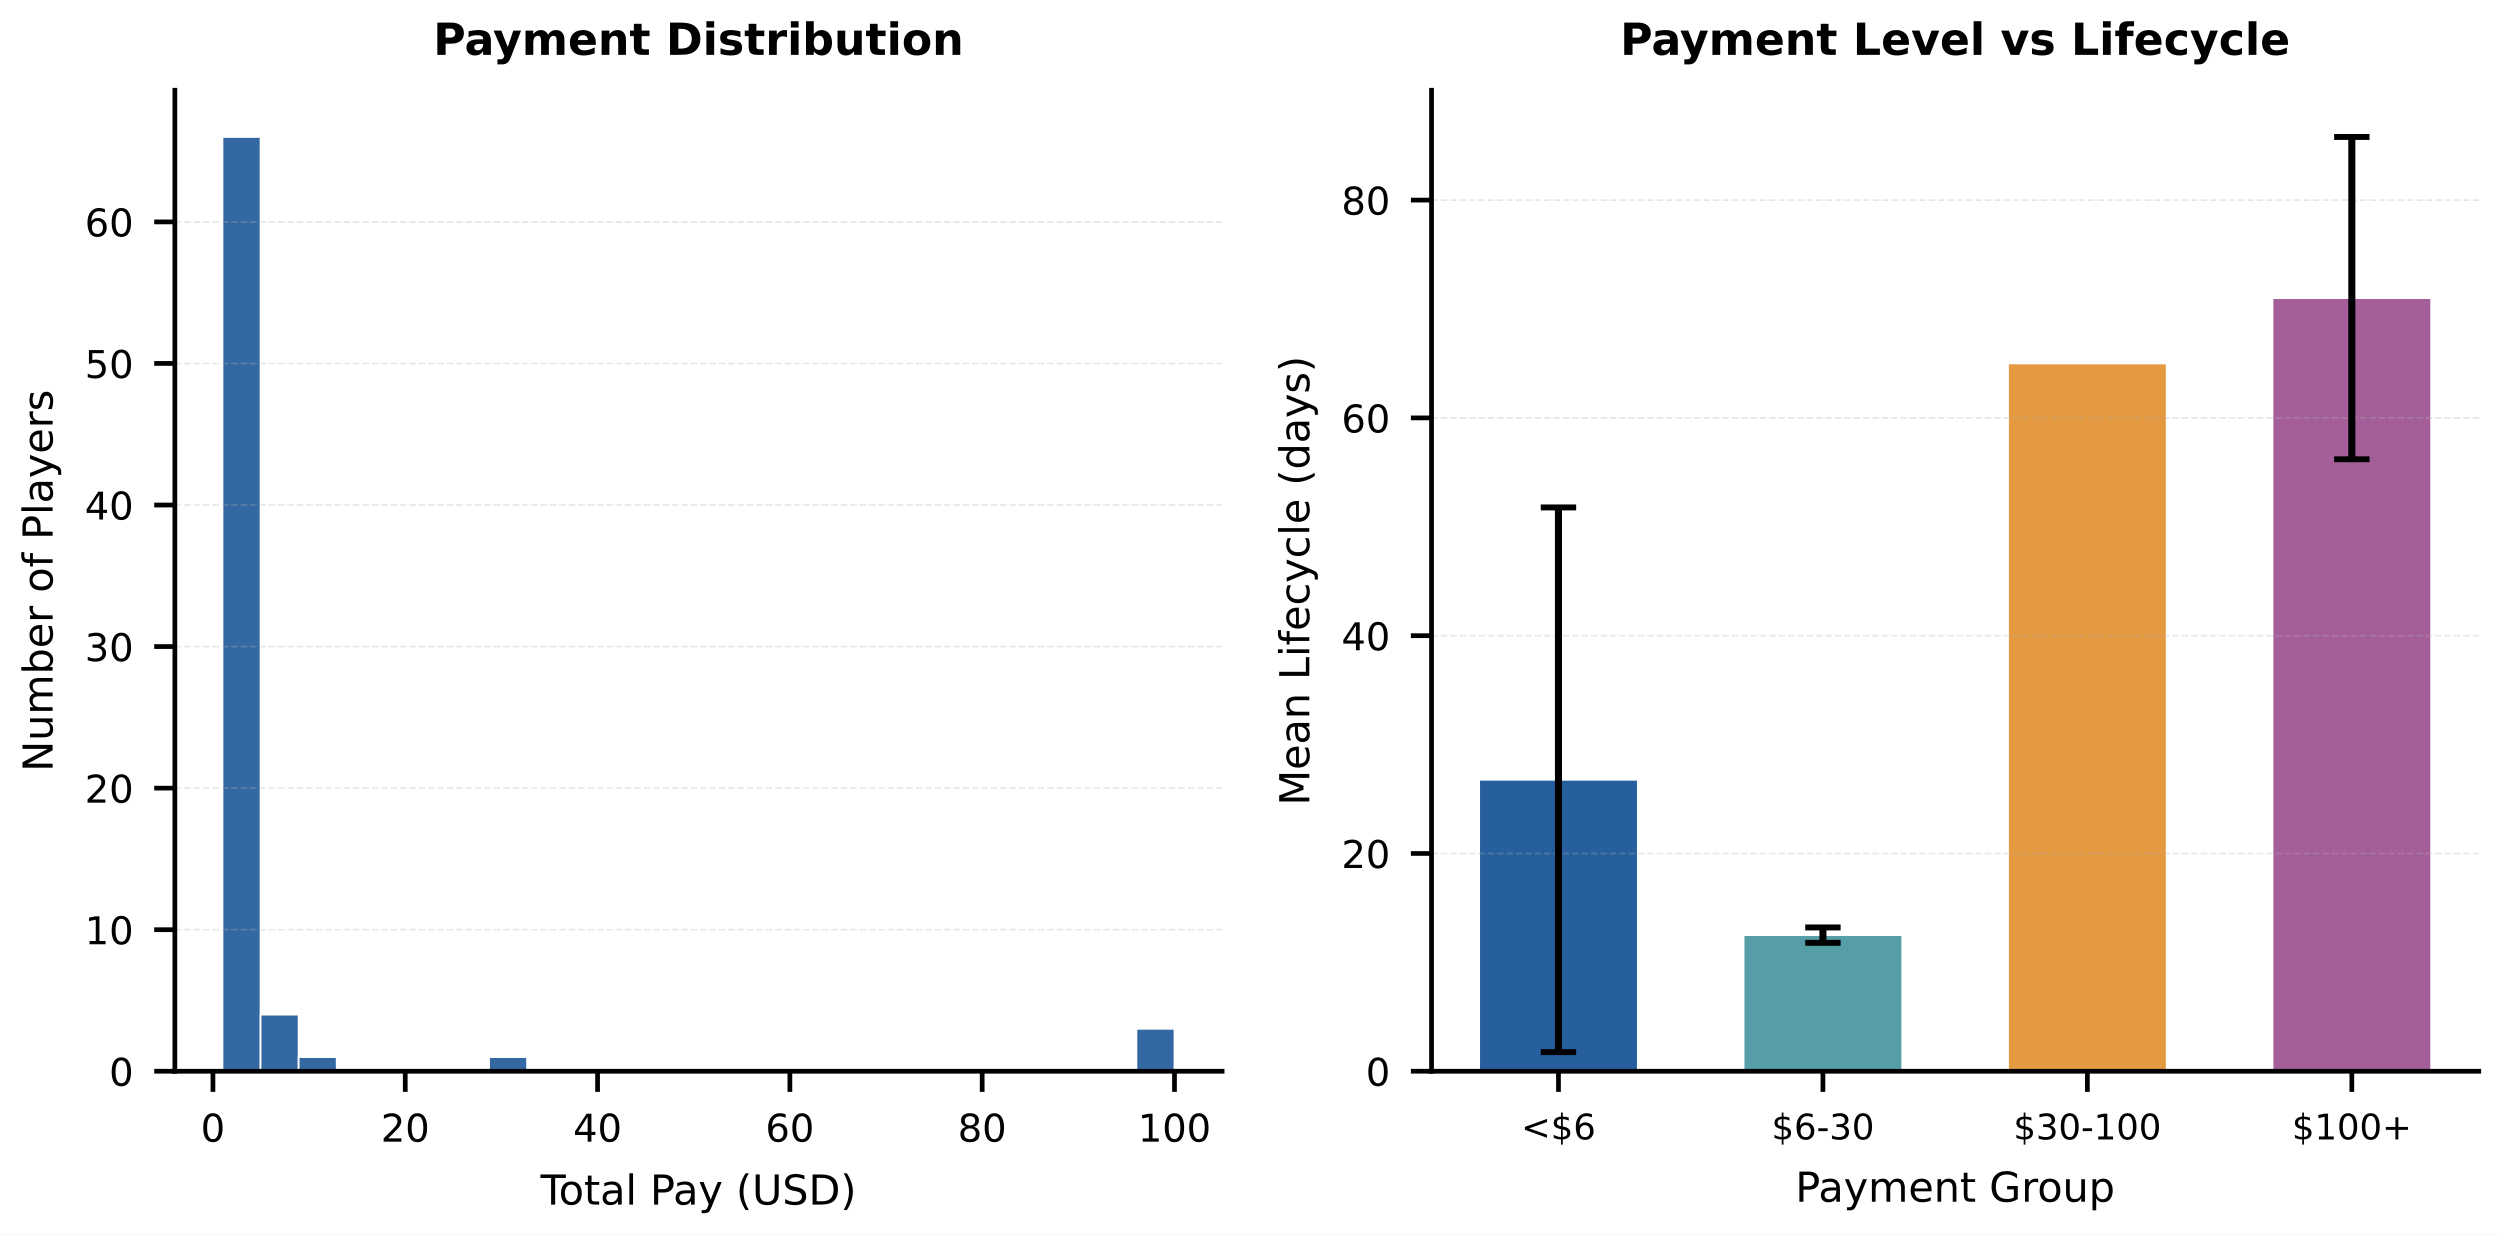
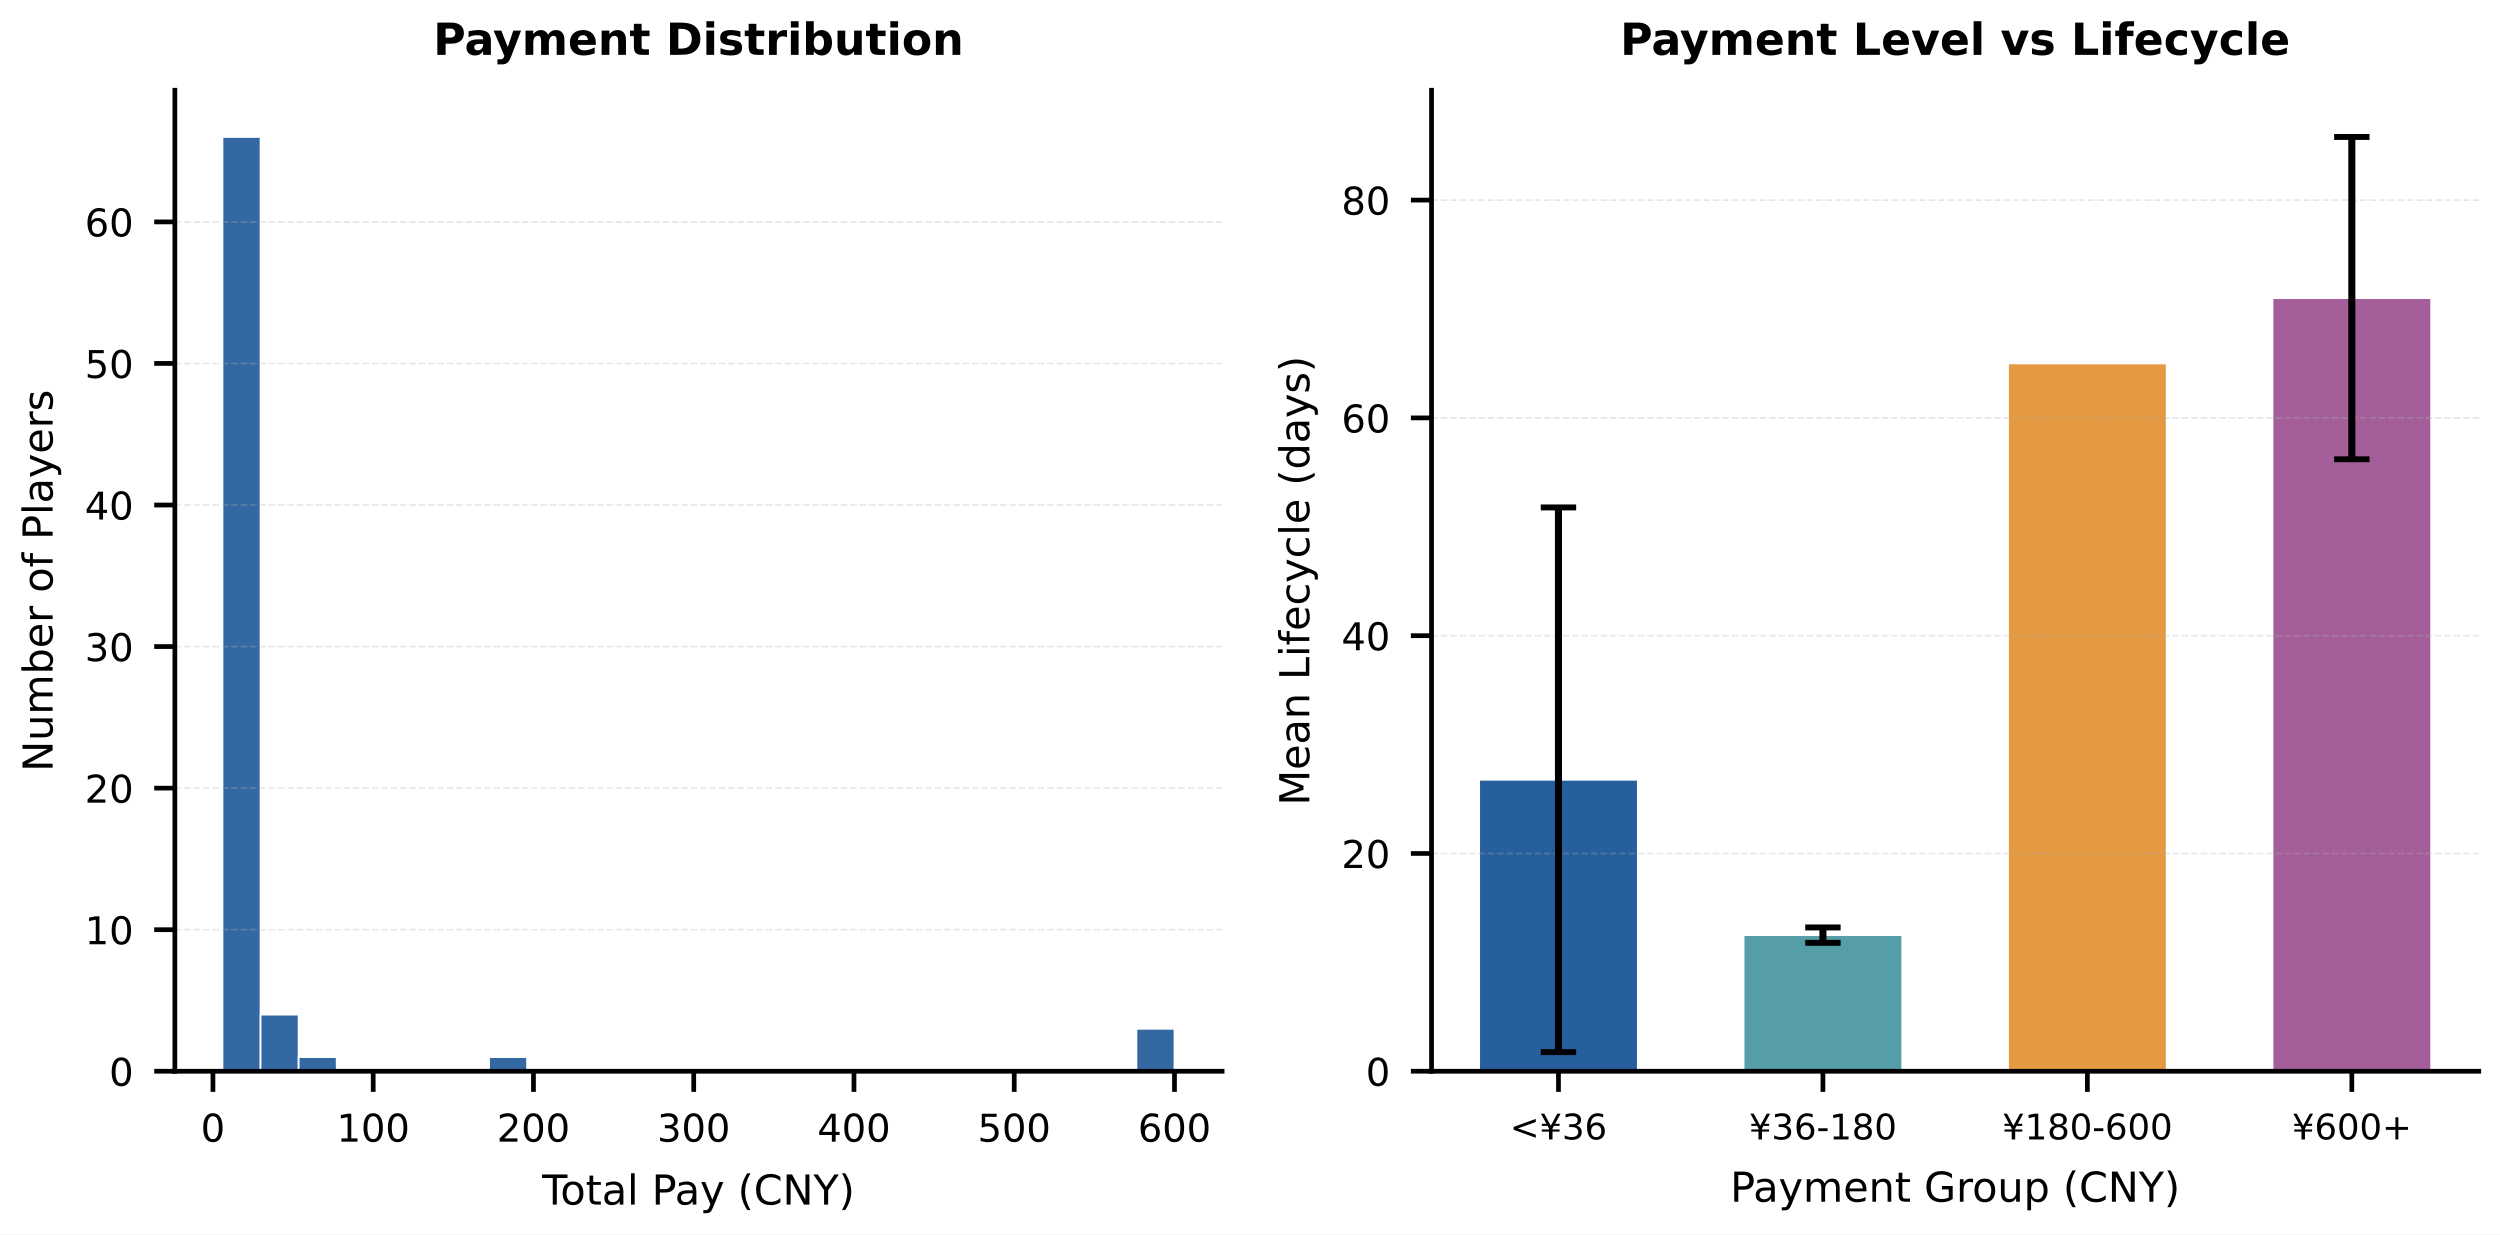
<svg xmlns="http://www.w3.org/2000/svg" xmlns:xlink="http://www.w3.org/1999/xlink" width="423.846pt" height="209.284pt" viewBox="0 0 423.846 209.284" version="1.1">
  <defs>
    <style type="text/css">*{stroke-linejoin: round; stroke-linecap: butt}</style>
  </defs>
  <g id="figure_1">
    <g id="patch_1">
      <path d="M 0 209.284  L 423.846 209.284  L 423.846 0  L 0 0  z " style="fill: #ffffff" />
    </g>
    <g id="axes_1">
      <g id="patch_2">
        <path d="M 29.646 181.619  L 207.191 181.619  L 207.191 15.299  L 29.646 15.299  z " style="fill: #ffffff" />
      </g>
      <g id="patch_3">
-         <path d="M 37.716 181.619  L 44.172 181.619  L 44.172 23.219  L 37.716 23.219  z " clip-path="url(#p649b12977c)" style="fill: #0f4d92; opacity: 0.85; stroke: #ffffff; stroke-width: 0.3; stroke-linejoin: miter" />
+         <path d="M 37.716 181.619  L 44.172 181.619  L 44.172 23.219  L 37.716 23.219  z " clip-path="url(#pbf9a51de73)" style="fill: #0f4d92; opacity: 0.85; stroke: #ffffff; stroke-width: 0.3; stroke-linejoin: miter" />
      </g>
      <g id="patch_4">
-         <path d="M 44.172 181.619  L 50.629 181.619  L 50.629 172.019  L 44.172 172.019  z " clip-path="url(#p649b12977c)" style="fill: #0f4d92; opacity: 0.85; stroke: #ffffff; stroke-width: 0.3; stroke-linejoin: miter" />
+         <path d="M 44.172 181.619  L 50.629 181.619  L 50.629 172.019  L 44.172 172.019  z " clip-path="url(#pbf9a51de73)" style="fill: #0f4d92; opacity: 0.85; stroke: #ffffff; stroke-width: 0.3; stroke-linejoin: miter" />
      </g>
      <g id="patch_5">
-         <path d="M 50.629 181.619  L 57.085 181.619  L 57.085 179.219  L 50.629 179.219  z " clip-path="url(#p649b12977c)" style="fill: #0f4d92; opacity: 0.85; stroke: #ffffff; stroke-width: 0.3; stroke-linejoin: miter" />
+         <path d="M 50.629 181.619  L 57.085 181.619  L 57.085 179.219  L 50.629 179.219  z " clip-path="url(#pbf9a51de73)" style="fill: #0f4d92; opacity: 0.85; stroke: #ffffff; stroke-width: 0.3; stroke-linejoin: miter" />
      </g>
      <g id="patch_6">
-         <path d="M 57.085 181.619  L 63.541 181.619  L 63.541 181.619  L 57.085 181.619  z " clip-path="url(#p649b12977c)" style="fill: #0f4d92; opacity: 0.85; stroke: #ffffff; stroke-width: 0.3; stroke-linejoin: miter" />
+         <path d="M 57.085 181.619  L 63.541 181.619  L 63.541 181.619  L 57.085 181.619  z " clip-path="url(#pbf9a51de73)" style="fill: #0f4d92; opacity: 0.85; stroke: #ffffff; stroke-width: 0.3; stroke-linejoin: miter" />
      </g>
      <g id="patch_7">
-         <path d="M 63.541 181.619  L 69.997 181.619  L 69.997 181.619  L 63.541 181.619  z " clip-path="url(#p649b12977c)" style="fill: #0f4d92; opacity: 0.85; stroke: #ffffff; stroke-width: 0.3; stroke-linejoin: miter" />
+         <path d="M 63.541 181.619  L 69.997 181.619  L 69.997 181.619  L 63.541 181.619  z " clip-path="url(#pbf9a51de73)" style="fill: #0f4d92; opacity: 0.85; stroke: #ffffff; stroke-width: 0.3; stroke-linejoin: miter" />
      </g>
      <g id="patch_8">
-         <path d="M 69.997 181.619  L 76.453 181.619  L 76.453 181.619  L 69.997 181.619  z " clip-path="url(#p649b12977c)" style="fill: #0f4d92; opacity: 0.85; stroke: #ffffff; stroke-width: 0.3; stroke-linejoin: miter" />
+         <path d="M 69.997 181.619  L 76.453 181.619  L 76.453 181.619  L 69.997 181.619  z " clip-path="url(#pbf9a51de73)" style="fill: #0f4d92; opacity: 0.85; stroke: #ffffff; stroke-width: 0.3; stroke-linejoin: miter" />
      </g>
      <g id="patch_9">
-         <path d="M 76.453 181.619  L 82.91 181.619  L 82.91 181.619  L 76.453 181.619  z " clip-path="url(#p649b12977c)" style="fill: #0f4d92; opacity: 0.85; stroke: #ffffff; stroke-width: 0.3; stroke-linejoin: miter" />
+         <path d="M 76.453 181.619  L 82.91 181.619  L 82.91 181.619  L 76.453 181.619  z " clip-path="url(#pbf9a51de73)" style="fill: #0f4d92; opacity: 0.85; stroke: #ffffff; stroke-width: 0.3; stroke-linejoin: miter" />
      </g>
      <g id="patch_10">
-         <path d="M 82.91 181.619  L 89.366 181.619  L 89.366 179.219  L 82.91 179.219  z " clip-path="url(#p649b12977c)" style="fill: #0f4d92; opacity: 0.85; stroke: #ffffff; stroke-width: 0.3; stroke-linejoin: miter" />
+         <path d="M 82.91 181.619  L 89.366 181.619  L 89.366 179.219  L 82.91 179.219  z " clip-path="url(#pbf9a51de73)" style="fill: #0f4d92; opacity: 0.85; stroke: #ffffff; stroke-width: 0.3; stroke-linejoin: miter" />
      </g>
      <g id="patch_11">
-         <path d="M 89.366 181.619  L 95.822 181.619  L 95.822 181.619  L 89.366 181.619  z " clip-path="url(#p649b12977c)" style="fill: #0f4d92; opacity: 0.85; stroke: #ffffff; stroke-width: 0.3; stroke-linejoin: miter" />
+         <path d="M 89.366 181.619  L 95.822 181.619  L 95.822 181.619  L 89.366 181.619  z " clip-path="url(#pbf9a51de73)" style="fill: #0f4d92; opacity: 0.85; stroke: #ffffff; stroke-width: 0.3; stroke-linejoin: miter" />
      </g>
      <g id="patch_12">
-         <path d="M 95.822 181.619  L 102.278 181.619  L 102.278 181.619  L 95.822 181.619  z " clip-path="url(#p649b12977c)" style="fill: #0f4d92; opacity: 0.85; stroke: #ffffff; stroke-width: 0.3; stroke-linejoin: miter" />
+         <path d="M 95.822 181.619  L 102.278 181.619  L 102.278 181.619  L 95.822 181.619  z " clip-path="url(#pbf9a51de73)" style="fill: #0f4d92; opacity: 0.85; stroke: #ffffff; stroke-width: 0.3; stroke-linejoin: miter" />
      </g>
      <g id="patch_13">
-         <path d="M 102.278 181.619  L 108.734 181.619  L 108.734 181.619  L 102.278 181.619  z " clip-path="url(#p649b12977c)" style="fill: #0f4d92; opacity: 0.85; stroke: #ffffff; stroke-width: 0.3; stroke-linejoin: miter" />
+         <path d="M 102.278 181.619  L 108.734 181.619  L 108.734 181.619  L 102.278 181.619  z " clip-path="url(#pbf9a51de73)" style="fill: #0f4d92; opacity: 0.85; stroke: #ffffff; stroke-width: 0.3; stroke-linejoin: miter" />
      </g>
      <g id="patch_14">
-         <path d="M 108.734 181.619  L 115.191 181.619  L 115.191 181.619  L 108.734 181.619  z " clip-path="url(#p649b12977c)" style="fill: #0f4d92; opacity: 0.85; stroke: #ffffff; stroke-width: 0.3; stroke-linejoin: miter" />
+         <path d="M 108.734 181.619  L 115.191 181.619  L 115.191 181.619  L 108.734 181.619  z " clip-path="url(#pbf9a51de73)" style="fill: #0f4d92; opacity: 0.85; stroke: #ffffff; stroke-width: 0.3; stroke-linejoin: miter" />
      </g>
      <g id="patch_15">
-         <path d="M 115.191 181.619  L 121.647 181.619  L 121.647 181.619  L 115.191 181.619  z " clip-path="url(#p649b12977c)" style="fill: #0f4d92; opacity: 0.85; stroke: #ffffff; stroke-width: 0.3; stroke-linejoin: miter" />
+         <path d="M 115.191 181.619  L 121.647 181.619  L 121.647 181.619  L 115.191 181.619  z " clip-path="url(#pbf9a51de73)" style="fill: #0f4d92; opacity: 0.85; stroke: #ffffff; stroke-width: 0.3; stroke-linejoin: miter" />
      </g>
      <g id="patch_16">
-         <path d="M 121.647 181.619  L 128.103 181.619  L 128.103 181.619  L 121.647 181.619  z " clip-path="url(#p649b12977c)" style="fill: #0f4d92; opacity: 0.85; stroke: #ffffff; stroke-width: 0.3; stroke-linejoin: miter" />
+         <path d="M 121.647 181.619  L 128.103 181.619  L 128.103 181.619  L 121.647 181.619  z " clip-path="url(#pbf9a51de73)" style="fill: #0f4d92; opacity: 0.85; stroke: #ffffff; stroke-width: 0.3; stroke-linejoin: miter" />
      </g>
      <g id="patch_17">
-         <path d="M 128.103 181.619  L 134.559 181.619  L 134.559 181.619  L 128.103 181.619  z " clip-path="url(#p649b12977c)" style="fill: #0f4d92; opacity: 0.85; stroke: #ffffff; stroke-width: 0.3; stroke-linejoin: miter" />
+         <path d="M 128.103 181.619  L 134.559 181.619  L 134.559 181.619  L 128.103 181.619  z " clip-path="url(#pbf9a51de73)" style="fill: #0f4d92; opacity: 0.85; stroke: #ffffff; stroke-width: 0.3; stroke-linejoin: miter" />
      </g>
      <g id="patch_18">
-         <path d="M 134.559 181.619  L 141.015 181.619  L 141.015 181.619  L 134.559 181.619  z " clip-path="url(#p649b12977c)" style="fill: #0f4d92; opacity: 0.85; stroke: #ffffff; stroke-width: 0.3; stroke-linejoin: miter" />
+         <path d="M 134.559 181.619  L 141.015 181.619  L 141.015 181.619  L 134.559 181.619  z " clip-path="url(#pbf9a51de73)" style="fill: #0f4d92; opacity: 0.85; stroke: #ffffff; stroke-width: 0.3; stroke-linejoin: miter" />
      </g>
      <g id="patch_19">
-         <path d="M 141.015 181.619  L 147.472 181.619  L 147.472 181.619  L 141.015 181.619  z " clip-path="url(#p649b12977c)" style="fill: #0f4d92; opacity: 0.85; stroke: #ffffff; stroke-width: 0.3; stroke-linejoin: miter" />
+         <path d="M 141.015 181.619  L 147.472 181.619  L 147.472 181.619  L 141.015 181.619  z " clip-path="url(#pbf9a51de73)" style="fill: #0f4d92; opacity: 0.85; stroke: #ffffff; stroke-width: 0.3; stroke-linejoin: miter" />
      </g>
      <g id="patch_20">
-         <path d="M 147.472 181.619  L 153.928 181.619  L 153.928 181.619  L 147.472 181.619  z " clip-path="url(#p649b12977c)" style="fill: #0f4d92; opacity: 0.85; stroke: #ffffff; stroke-width: 0.3; stroke-linejoin: miter" />
+         <path d="M 147.472 181.619  L 153.928 181.619  L 153.928 181.619  L 147.472 181.619  z " clip-path="url(#pbf9a51de73)" style="fill: #0f4d92; opacity: 0.85; stroke: #ffffff; stroke-width: 0.3; stroke-linejoin: miter" />
      </g>
      <g id="patch_21">
-         <path d="M 153.928 181.619  L 160.384 181.619  L 160.384 181.619  L 153.928 181.619  z " clip-path="url(#p649b12977c)" style="fill: #0f4d92; opacity: 0.85; stroke: #ffffff; stroke-width: 0.3; stroke-linejoin: miter" />
+         <path d="M 153.928 181.619  L 160.384 181.619  L 160.384 181.619  L 153.928 181.619  z " clip-path="url(#pbf9a51de73)" style="fill: #0f4d92; opacity: 0.85; stroke: #ffffff; stroke-width: 0.3; stroke-linejoin: miter" />
      </g>
      <g id="patch_22">
-         <path d="M 160.384 181.619  L 166.84 181.619  L 166.84 181.619  L 160.384 181.619  z " clip-path="url(#p649b12977c)" style="fill: #0f4d92; opacity: 0.85; stroke: #ffffff; stroke-width: 0.3; stroke-linejoin: miter" />
+         <path d="M 160.384 181.619  L 166.84 181.619  L 166.84 181.619  L 160.384 181.619  z " clip-path="url(#pbf9a51de73)" style="fill: #0f4d92; opacity: 0.85; stroke: #ffffff; stroke-width: 0.3; stroke-linejoin: miter" />
      </g>
      <g id="patch_23">
-         <path d="M 166.84 181.619  L 173.296 181.619  L 173.296 181.619  L 166.84 181.619  z " clip-path="url(#p649b12977c)" style="fill: #0f4d92; opacity: 0.85; stroke: #ffffff; stroke-width: 0.3; stroke-linejoin: miter" />
+         <path d="M 166.84 181.619  L 173.296 181.619  L 173.296 181.619  L 166.84 181.619  z " clip-path="url(#pbf9a51de73)" style="fill: #0f4d92; opacity: 0.85; stroke: #ffffff; stroke-width: 0.3; stroke-linejoin: miter" />
      </g>
      <g id="patch_24">
-         <path d="M 173.296 181.619  L 179.753 181.619  L 179.753 181.619  L 173.296 181.619  z " clip-path="url(#p649b12977c)" style="fill: #0f4d92; opacity: 0.85; stroke: #ffffff; stroke-width: 0.3; stroke-linejoin: miter" />
+         <path d="M 173.296 181.619  L 179.753 181.619  L 179.753 181.619  L 173.296 181.619  z " clip-path="url(#pbf9a51de73)" style="fill: #0f4d92; opacity: 0.85; stroke: #ffffff; stroke-width: 0.3; stroke-linejoin: miter" />
      </g>
      <g id="patch_25">
-         <path d="M 179.753 181.619  L 186.209 181.619  L 186.209 181.619  L 179.753 181.619  z " clip-path="url(#p649b12977c)" style="fill: #0f4d92; opacity: 0.85; stroke: #ffffff; stroke-width: 0.3; stroke-linejoin: miter" />
+         <path d="M 179.753 181.619  L 186.209 181.619  L 186.209 181.619  L 179.753 181.619  z " clip-path="url(#pbf9a51de73)" style="fill: #0f4d92; opacity: 0.85; stroke: #ffffff; stroke-width: 0.3; stroke-linejoin: miter" />
      </g>
      <g id="patch_26">
-         <path d="M 186.209 181.619  L 192.665 181.619  L 192.665 181.619  L 186.209 181.619  z " clip-path="url(#p649b12977c)" style="fill: #0f4d92; opacity: 0.85; stroke: #ffffff; stroke-width: 0.3; stroke-linejoin: miter" />
+         <path d="M 186.209 181.619  L 192.665 181.619  L 192.665 181.619  L 186.209 181.619  z " clip-path="url(#pbf9a51de73)" style="fill: #0f4d92; opacity: 0.85; stroke: #ffffff; stroke-width: 0.3; stroke-linejoin: miter" />
      </g>
      <g id="patch_27">
-         <path d="M 192.665 181.619  L 199.121 181.619  L 199.121 174.419  L 192.665 174.419  z " clip-path="url(#p649b12977c)" style="fill: #0f4d92; opacity: 0.85; stroke: #ffffff; stroke-width: 0.3; stroke-linejoin: miter" />
+         <path d="M 192.665 181.619  L 199.121 181.619  L 199.121 174.419  L 192.665 174.419  z " clip-path="url(#pbf9a51de73)" style="fill: #0f4d92; opacity: 0.85; stroke: #ffffff; stroke-width: 0.3; stroke-linejoin: miter" />
      </g>
      <g id="matplotlib.axis_1">
        <g id="xtick_1">
          <g id="line2d_1">
            <defs>
-               <path id="m13d69f23a8" d="M 0 0  L 0 3.5  " style="stroke: #000000; stroke-width: 0.8" />
+               <path id="m3c1951956b" d="M 0 0  L 0 3.5  " style="stroke: #000000; stroke-width: 0.8" />
            </defs>
            <g>
-               <use xlink:href="#m13d69f23a8" x="36.102" y="181.619" style="stroke: #000000; stroke-width: 0.8" />
+               <use xlink:href="#m3c1951956b" x="36.102" y="181.619" style="stroke: #000000; stroke-width: 0.8" />
            </g>
          </g>
          <g id="text_1">
            <text style="font-size: 6.5px; font-family: 'DejaVu Sans', 'Arial', 'Helvetica', sans-serif; text-anchor: middle" x="36.102" y="193.558" transform="rotate(-0 36.1023 193.5578)">0</text>
          </g>
        </g>
        <g id="xtick_2">
          <g id="line2d_2">
            <g>
-               <use xlink:href="#m13d69f23a8" x="68.706" y="181.619" style="stroke: #000000; stroke-width: 0.8" />
+               <use xlink:href="#m3c1951956b" x="63.272" y="181.619" style="stroke: #000000; stroke-width: 0.8" />
            </g>
          </g>
          <g id="text_2">
-             <text style="font-size: 6.5px; font-family: 'DejaVu Sans', 'Arial', 'Helvetica', sans-serif; text-anchor: middle" x="68.706" y="193.558" transform="rotate(-0 68.70607 193.5578)">20</text>
+             <text style="font-size: 6.5px; font-family: 'DejaVu Sans', 'Arial', 'Helvetica', sans-serif; text-anchor: middle" x="63.272" y="193.558" transform="rotate(-0 63.27211 193.5578)">100</text>
          </g>
        </g>
        <g id="xtick_3">
          <g id="line2d_3">
            <g>
-               <use xlink:href="#m13d69f23a8" x="101.31" y="181.619" style="stroke: #000000; stroke-width: 0.8" />
+               <use xlink:href="#m3c1951956b" x="90.442" y="181.619" style="stroke: #000000; stroke-width: 0.8" />
            </g>
          </g>
          <g id="text_3">
-             <text style="font-size: 6.5px; font-family: 'DejaVu Sans', 'Arial', 'Helvetica', sans-serif; text-anchor: middle" x="101.31" y="193.558" transform="rotate(-0 101.3098 193.5578)">40</text>
+             <text style="font-size: 6.5px; font-family: 'DejaVu Sans', 'Arial', 'Helvetica', sans-serif; text-anchor: middle" x="90.442" y="193.558" transform="rotate(-0 90.44191 193.5578)">200</text>
          </g>
        </g>
        <g id="xtick_4">
          <g id="line2d_4">
            <g>
-               <use xlink:href="#m13d69f23a8" x="133.914" y="181.619" style="stroke: #000000; stroke-width: 0.8" />
+               <use xlink:href="#m3c1951956b" x="117.612" y="181.619" style="stroke: #000000; stroke-width: 0.8" />
            </g>
          </g>
          <g id="text_4">
-             <text style="font-size: 6.5px; font-family: 'DejaVu Sans', 'Arial', 'Helvetica', sans-serif; text-anchor: middle" x="133.914" y="193.558" transform="rotate(-0 133.9136 193.5578)">60</text>
+             <text style="font-size: 6.5px; font-family: 'DejaVu Sans', 'Arial', 'Helvetica', sans-serif; text-anchor: middle" x="117.612" y="193.558" transform="rotate(-0 117.6117 193.5578)">300</text>
          </g>
        </g>
        <g id="xtick_5">
          <g id="line2d_5">
            <g>
-               <use xlink:href="#m13d69f23a8" x="166.517" y="181.619" style="stroke: #000000; stroke-width: 0.8" />
+               <use xlink:href="#m3c1951956b" x="144.782" y="181.619" style="stroke: #000000; stroke-width: 0.8" />
            </g>
          </g>
          <g id="text_5">
-             <text style="font-size: 6.5px; font-family: 'DejaVu Sans', 'Arial', 'Helvetica', sans-serif; text-anchor: middle" x="166.517" y="193.558" transform="rotate(-0 166.5174 193.5578)">80</text>
+             <text style="font-size: 6.5px; font-family: 'DejaVu Sans', 'Arial', 'Helvetica', sans-serif; text-anchor: middle" x="144.782" y="193.558" transform="rotate(-0 144.7815 193.5578)">400</text>
          </g>
        </g>
        <g id="xtick_6">
          <g id="line2d_6">
            <g>
-               <use xlink:href="#m13d69f23a8" x="199.121" y="181.619" style="stroke: #000000; stroke-width: 0.8" />
+               <use xlink:href="#m3c1951956b" x="171.951" y="181.619" style="stroke: #000000; stroke-width: 0.8" />
            </g>
          </g>
          <g id="text_6">
-             <text style="font-size: 6.5px; font-family: 'DejaVu Sans', 'Arial', 'Helvetica', sans-serif; text-anchor: middle" x="199.121" y="193.558" transform="rotate(-0 199.1211 193.5578)">100</text>
-           </g>
-         </g>
-         <g id="text_7">
-           <text style="font-size: 7px; font-family: 'DejaVu Sans', 'Arial', 'Helvetica', sans-serif; text-anchor: middle" x="118.419" y="204.229" transform="rotate(-0 118.4187 204.2285)">Total Pay (USD)</text>
+             <text style="font-size: 6.5px; font-family: 'DejaVu Sans', 'Arial', 'Helvetica', sans-serif; text-anchor: middle" x="171.951" y="193.558" transform="rotate(-0 171.9513 193.5578)">500</text>
+           </g>
+         </g>
+         <g id="xtick_7">
+           <g id="line2d_7">
+             <g>
+               <use xlink:href="#m3c1951956b" x="199.121" y="181.619" style="stroke: #000000; stroke-width: 0.8" />
+             </g>
+           </g>
+           <g id="text_7">
+             <text style="font-size: 6.5px; font-family: 'DejaVu Sans', 'Arial', 'Helvetica', sans-serif; text-anchor: middle" x="199.121" y="193.558" transform="rotate(-0 199.1211 193.5578)">600</text>
+           </g>
+         </g>
+         <g id="text_8">
+           <text style="font-size: 7px; font-family: 'DejaVu Sans', 'Arial', 'Helvetica', sans-serif; text-anchor: middle" x="118.419" y="204.229" transform="rotate(-0 118.4187 204.2285)">Total Pay (CNY)</text>
        </g>
      </g>
      <g id="matplotlib.axis_2">
        <g id="ytick_1">
-           <g id="line2d_7">
-             <path d="M 29.646 181.619  L 207.191 181.619  " clip-path="url(#p649b12977c)" style="fill: none; stroke-dasharray: 1.11,0.48; stroke-dashoffset: 0; stroke: #b0b0b0; stroke-opacity: 0.3; stroke-width: 0.3" />
-           </g>
          <g id="line2d_8">
+             <path d="M 29.646 181.619  L 207.191 181.619  " clip-path="url(#pbf9a51de73)" style="fill: none; stroke-dasharray: 1.11,0.48; stroke-dashoffset: 0; stroke: #b0b0b0; stroke-opacity: 0.3; stroke-width: 0.3" />
+           </g>
+           <g id="line2d_9">
            <defs>
-               <path id="m224a816987" d="M 0 0  L -3.5 0  " style="stroke: #000000; stroke-width: 0.8" />
+               <path id="m8134e8ce01" d="M 0 0  L -3.5 0  " style="stroke: #000000; stroke-width: 0.8" />
            </defs>
            <g>
-               <use xlink:href="#m224a816987" x="29.646" y="181.619" style="stroke: #000000; stroke-width: 0.8" />
-             </g>
-           </g>
-           <g id="text_8">
+               <use xlink:href="#m8134e8ce01" x="29.646" y="181.619" style="stroke: #000000; stroke-width: 0.8" />
+             </g>
+           </g>
+           <g id="text_9">
            <text style="font-size: 6.5px; font-family: 'DejaVu Sans', 'Arial', 'Helvetica', sans-serif; text-anchor: end" x="22.646" y="184.088" transform="rotate(-0 22.64594 184.0883)">0</text>
          </g>
        </g>
        <g id="ytick_2">
-           <g id="line2d_9">
-             <path d="M 29.646 157.619  L 207.191 157.619  " clip-path="url(#p649b12977c)" style="fill: none; stroke-dasharray: 1.11,0.48; stroke-dashoffset: 0; stroke: #b0b0b0; stroke-opacity: 0.3; stroke-width: 0.3" />
-           </g>
          <g id="line2d_10">
-             <g>
-               <use xlink:href="#m224a816987" x="29.646" y="157.619" style="stroke: #000000; stroke-width: 0.8" />
-             </g>
-           </g>
-           <g id="text_9">
+             <path d="M 29.646 157.619  L 207.191 157.619  " clip-path="url(#pbf9a51de73)" style="fill: none; stroke-dasharray: 1.11,0.48; stroke-dashoffset: 0; stroke: #b0b0b0; stroke-opacity: 0.3; stroke-width: 0.3" />
+           </g>
+           <g id="line2d_11">
+             <g>
+               <use xlink:href="#m8134e8ce01" x="29.646" y="157.619" style="stroke: #000000; stroke-width: 0.8" />
+             </g>
+           </g>
+           <g id="text_10">
            <text style="font-size: 6.5px; font-family: 'DejaVu Sans', 'Arial', 'Helvetica', sans-serif; text-anchor: end" x="22.646" y="160.088" transform="rotate(-0 22.64594 160.0883)">10</text>
          </g>
        </g>
        <g id="ytick_3">
-           <g id="line2d_11">
-             <path d="M 29.646 133.619  L 207.191 133.619  " clip-path="url(#p649b12977c)" style="fill: none; stroke-dasharray: 1.11,0.48; stroke-dashoffset: 0; stroke: #b0b0b0; stroke-opacity: 0.3; stroke-width: 0.3" />
-           </g>
          <g id="line2d_12">
-             <g>
-               <use xlink:href="#m224a816987" x="29.646" y="133.619" style="stroke: #000000; stroke-width: 0.8" />
-             </g>
-           </g>
-           <g id="text_10">
+             <path d="M 29.646 133.619  L 207.191 133.619  " clip-path="url(#pbf9a51de73)" style="fill: none; stroke-dasharray: 1.11,0.48; stroke-dashoffset: 0; stroke: #b0b0b0; stroke-opacity: 0.3; stroke-width: 0.3" />
+           </g>
+           <g id="line2d_13">
+             <g>
+               <use xlink:href="#m8134e8ce01" x="29.646" y="133.619" style="stroke: #000000; stroke-width: 0.8" />
+             </g>
+           </g>
+           <g id="text_11">
            <text style="font-size: 6.5px; font-family: 'DejaVu Sans', 'Arial', 'Helvetica', sans-serif; text-anchor: end" x="22.646" y="136.088" transform="rotate(-0 22.64594 136.0883)">20</text>
          </g>
        </g>
        <g id="ytick_4">
-           <g id="line2d_13">
-             <path d="M 29.646 109.619  L 207.191 109.619  " clip-path="url(#p649b12977c)" style="fill: none; stroke-dasharray: 1.11,0.48; stroke-dashoffset: 0; stroke: #b0b0b0; stroke-opacity: 0.3; stroke-width: 0.3" />
-           </g>
          <g id="line2d_14">
-             <g>
-               <use xlink:href="#m224a816987" x="29.646" y="109.619" style="stroke: #000000; stroke-width: 0.8" />
-             </g>
-           </g>
-           <g id="text_11">
+             <path d="M 29.646 109.619  L 207.191 109.619  " clip-path="url(#pbf9a51de73)" style="fill: none; stroke-dasharray: 1.11,0.48; stroke-dashoffset: 0; stroke: #b0b0b0; stroke-opacity: 0.3; stroke-width: 0.3" />
+           </g>
+           <g id="line2d_15">
+             <g>
+               <use xlink:href="#m8134e8ce01" x="29.646" y="109.619" style="stroke: #000000; stroke-width: 0.8" />
+             </g>
+           </g>
+           <g id="text_12">
            <text style="font-size: 6.5px; font-family: 'DejaVu Sans', 'Arial', 'Helvetica', sans-serif; text-anchor: end" x="22.646" y="112.088" transform="rotate(-0 22.64594 112.0883)">30</text>
          </g>
        </g>
        <g id="ytick_5">
-           <g id="line2d_15">
-             <path d="M 29.646 85.619  L 207.191 85.619  " clip-path="url(#p649b12977c)" style="fill: none; stroke-dasharray: 1.11,0.48; stroke-dashoffset: 0; stroke: #b0b0b0; stroke-opacity: 0.3; stroke-width: 0.3" />
-           </g>
          <g id="line2d_16">
-             <g>
-               <use xlink:href="#m224a816987" x="29.646" y="85.619" style="stroke: #000000; stroke-width: 0.8" />
-             </g>
-           </g>
-           <g id="text_12">
+             <path d="M 29.646 85.619  L 207.191 85.619  " clip-path="url(#pbf9a51de73)" style="fill: none; stroke-dasharray: 1.11,0.48; stroke-dashoffset: 0; stroke: #b0b0b0; stroke-opacity: 0.3; stroke-width: 0.3" />
+           </g>
+           <g id="line2d_17">
+             <g>
+               <use xlink:href="#m8134e8ce01" x="29.646" y="85.619" style="stroke: #000000; stroke-width: 0.8" />
+             </g>
+           </g>
+           <g id="text_13">
            <text style="font-size: 6.5px; font-family: 'DejaVu Sans', 'Arial', 'Helvetica', sans-serif; text-anchor: end" x="22.646" y="88.088" transform="rotate(-0 22.64594 88.08832)">40</text>
          </g>
        </g>
        <g id="ytick_6">
-           <g id="line2d_17">
-             <path d="M 29.646 61.619  L 207.191 61.619  " clip-path="url(#p649b12977c)" style="fill: none; stroke-dasharray: 1.11,0.48; stroke-dashoffset: 0; stroke: #b0b0b0; stroke-opacity: 0.3; stroke-width: 0.3" />
-           </g>
          <g id="line2d_18">
-             <g>
-               <use xlink:href="#m224a816987" x="29.646" y="61.619" style="stroke: #000000; stroke-width: 0.8" />
-             </g>
-           </g>
-           <g id="text_13">
+             <path d="M 29.646 61.619  L 207.191 61.619  " clip-path="url(#pbf9a51de73)" style="fill: none; stroke-dasharray: 1.11,0.48; stroke-dashoffset: 0; stroke: #b0b0b0; stroke-opacity: 0.3; stroke-width: 0.3" />
+           </g>
+           <g id="line2d_19">
+             <g>
+               <use xlink:href="#m8134e8ce01" x="29.646" y="61.619" style="stroke: #000000; stroke-width: 0.8" />
+             </g>
+           </g>
+           <g id="text_14">
            <text style="font-size: 6.5px; font-family: 'DejaVu Sans', 'Arial', 'Helvetica', sans-serif; text-anchor: end" x="22.646" y="64.088" transform="rotate(-0 22.64594 64.08832)">50</text>
          </g>
        </g>
        <g id="ytick_7">
-           <g id="line2d_19">
-             <path d="M 29.646 37.619  L 207.191 37.619  " clip-path="url(#p649b12977c)" style="fill: none; stroke-dasharray: 1.11,0.48; stroke-dashoffset: 0; stroke: #b0b0b0; stroke-opacity: 0.3; stroke-width: 0.3" />
-           </g>
          <g id="line2d_20">
-             <g>
-               <use xlink:href="#m224a816987" x="29.646" y="37.619" style="stroke: #000000; stroke-width: 0.8" />
-             </g>
-           </g>
-           <g id="text_14">
+             <path d="M 29.646 37.619  L 207.191 37.619  " clip-path="url(#pbf9a51de73)" style="fill: none; stroke-dasharray: 1.11,0.48; stroke-dashoffset: 0; stroke: #b0b0b0; stroke-opacity: 0.3; stroke-width: 0.3" />
+           </g>
+           <g id="line2d_21">
+             <g>
+               <use xlink:href="#m8134e8ce01" x="29.646" y="37.619" style="stroke: #000000; stroke-width: 0.8" />
+             </g>
+           </g>
+           <g id="text_15">
            <text style="font-size: 6.5px; font-family: 'DejaVu Sans', 'Arial', 'Helvetica', sans-serif; text-anchor: end" x="22.646" y="40.088" transform="rotate(-0 22.64594 40.08832)">60</text>
          </g>
        </g>
-         <g id="text_15">
+         <g id="text_16">
          <text style="font-size: 7px; font-family: 'DejaVu Sans', 'Arial', 'Helvetica', sans-serif; text-anchor: middle" x="8.919" y="98.459" transform="rotate(-90 8.918906 98.45883)">Number of Players</text>
        </g>
      </g>
      <g id="patch_28">
        <path d="M 29.646 181.619  L 29.646 15.299  " style="fill: none; stroke: #000000; stroke-width: 0.8; stroke-linejoin: miter; stroke-linecap: square" />
      </g>
      <g id="patch_29">
        <path d="M 29.646 181.619  L 207.191 181.619  " style="fill: none; stroke: #000000; stroke-width: 0.8; stroke-linejoin: miter; stroke-linecap: square" />
      </g>
-       <g id="text_16">
+       <g id="text_17">
        <text style="font-weight: 700; font-size: 7.5px; font-family: 'DejaVu Sans', 'Arial', 'Helvetica', sans-serif; text-anchor: middle" x="118.419" y="9.299" transform="rotate(-0 118.4187 9.298828)">Payment Distribution</text>
      </g>
    </g>
    <g id="axes_2">
      <g id="patch_30">
        <path d="M 242.7 181.619  L 420.246 181.619  L 420.246 15.299  L 242.7 15.299  z " style="fill: #ffffff" />
      </g>
      <g id="patch_31">
-         <path d="M 250.771 181.619  L 277.672 181.619  L 277.672 132.2  L 250.771 132.2  z " clip-path="url(#p856e62a6f5)" style="fill: #0f4d92; opacity: 0.9; stroke: #ffffff; stroke-width: 0.3; stroke-linejoin: miter" />
+         <path d="M 250.771 181.619  L 277.672 181.619  L 277.672 132.2  L 250.771 132.2  z " clip-path="url(#p146d792946)" style="fill: #0f4d92; opacity: 0.9; stroke: #ffffff; stroke-width: 0.3; stroke-linejoin: miter" />
      </g>
      <g id="patch_32">
-         <path d="M 295.605 181.619  L 322.506 181.619  L 322.506 158.542  L 295.605 158.542  z " clip-path="url(#p856e62a6f5)" style="fill: #42949e; opacity: 0.9; stroke: #ffffff; stroke-width: 0.3; stroke-linejoin: miter" />
+         <path d="M 295.605 181.619  L 322.506 181.619  L 322.506 158.542  L 295.605 158.542  z " clip-path="url(#p146d792946)" style="fill: #42949e; opacity: 0.9; stroke: #ffffff; stroke-width: 0.3; stroke-linejoin: miter" />
      </g>
      <g id="patch_33">
-         <path d="M 340.44 181.619  L 367.341 181.619  L 367.341 61.617  L 340.44 61.617  z " clip-path="url(#p856e62a6f5)" style="fill: #e28e2c; opacity: 0.9; stroke: #ffffff; stroke-width: 0.3; stroke-linejoin: miter" />
+         <path d="M 340.44 181.619  L 367.341 181.619  L 367.341 61.617  L 340.44 61.617  z " clip-path="url(#p146d792946)" style="fill: #e28e2c; opacity: 0.9; stroke: #ffffff; stroke-width: 0.3; stroke-linejoin: miter" />
      </g>
      <g id="patch_34">
-         <path d="M 385.275 181.619  L 412.176 181.619  L 412.176 50.54  L 385.275 50.54  z " clip-path="url(#p856e62a6f5)" style="fill: #9a4d8e; opacity: 0.9; stroke: #ffffff; stroke-width: 0.3; stroke-linejoin: miter" />
+         <path d="M 385.275 181.619  L 412.176 181.619  L 412.176 50.54  L 385.275 50.54  z " clip-path="url(#p146d792946)" style="fill: #9a4d8e; opacity: 0.9; stroke: #ffffff; stroke-width: 0.3; stroke-linejoin: miter" />
      </g>
      <g id="matplotlib.axis_3">
-         <g id="xtick_7">
-           <g id="line2d_21">
-             <g>
-               <use xlink:href="#m13d69f23a8" x="264.221" y="181.619" style="stroke: #000000; stroke-width: 0.8" />
-             </g>
-           </g>
-           <g id="text_17">
-             <text style="font-size: 6px; font-family: 'DejaVu Sans', 'Arial', 'Helvetica', sans-serif; text-anchor: middle" x="264.221" y="193.178" transform="rotate(-0 264.2211 193.1779)">&lt;$6</text>
-           </g>
-         </g>
        <g id="xtick_8">
          <g id="line2d_22">
            <g>
-               <use xlink:href="#m13d69f23a8" x="309.056" y="181.619" style="stroke: #000000; stroke-width: 0.8" />
+               <use xlink:href="#m3c1951956b" x="264.221" y="181.619" style="stroke: #000000; stroke-width: 0.8" />
            </g>
          </g>
          <g id="text_18">
-             <text style="font-size: 6px; font-family: 'DejaVu Sans', 'Arial', 'Helvetica', sans-serif; text-anchor: middle" x="309.056" y="193.178" transform="rotate(-0 309.0559 193.1779)">$6-30</text>
+             <text style="font-size: 6px; font-family: 'DejaVu Sans', 'Arial', 'Helvetica', sans-serif; text-anchor: middle" x="264.221" y="193.178" transform="rotate(-0 264.2211 193.1779)">&lt;¥36</text>
          </g>
        </g>
        <g id="xtick_9">
          <g id="line2d_23">
            <g>
-               <use xlink:href="#m13d69f23a8" x="353.891" y="181.619" style="stroke: #000000; stroke-width: 0.8" />
+               <use xlink:href="#m3c1951956b" x="309.056" y="181.619" style="stroke: #000000; stroke-width: 0.8" />
            </g>
          </g>
          <g id="text_19">
-             <text style="font-size: 6px; font-family: 'DejaVu Sans', 'Arial', 'Helvetica', sans-serif; text-anchor: middle" x="353.891" y="193.178" transform="rotate(-0 353.8906 193.1779)">$30-100</text>
+             <text style="font-size: 6px; font-family: 'DejaVu Sans', 'Arial', 'Helvetica', sans-serif; text-anchor: middle" x="309.056" y="193.178" transform="rotate(-0 309.0559 193.1779)">¥36-180</text>
          </g>
        </g>
        <g id="xtick_10">
          <g id="line2d_24">
            <g>
-               <use xlink:href="#m13d69f23a8" x="398.725" y="181.619" style="stroke: #000000; stroke-width: 0.8" />
+               <use xlink:href="#m3c1951956b" x="353.891" y="181.619" style="stroke: #000000; stroke-width: 0.8" />
            </g>
          </g>
          <g id="text_20">
-             <text style="font-size: 6px; font-family: 'DejaVu Sans', 'Arial', 'Helvetica', sans-serif; text-anchor: middle" x="398.725" y="193.178" transform="rotate(-0 398.7253 193.1779)">$100+</text>
-           </g>
-         </g>
-         <g id="text_21">
-           <text style="font-size: 7px; font-family: 'DejaVu Sans', 'Arial', 'Helvetica', sans-serif; text-anchor: middle" x="331.473" y="203.745" transform="rotate(-0 331.4732 203.7446)">Payment Group</text>
+             <text style="font-size: 6px; font-family: 'DejaVu Sans', 'Arial', 'Helvetica', sans-serif; text-anchor: middle" x="353.891" y="193.178" transform="rotate(-0 353.8906 193.1779)">¥180-600</text>
+           </g>
+         </g>
+         <g id="xtick_11">
+           <g id="line2d_25">
+             <g>
+               <use xlink:href="#m3c1951956b" x="398.725" y="181.619" style="stroke: #000000; stroke-width: 0.8" />
+             </g>
+           </g>
+           <g id="text_21">
+             <text style="font-size: 6px; font-family: 'DejaVu Sans', 'Arial', 'Helvetica', sans-serif; text-anchor: middle" x="398.725" y="193.178" transform="rotate(-0 398.7253 193.1779)">¥600+</text>
+           </g>
+         </g>
+         <g id="text_22">
+           <text style="font-size: 7px; font-family: 'DejaVu Sans', 'Arial', 'Helvetica', sans-serif; text-anchor: middle" x="331.473" y="203.745" transform="rotate(-0 331.4732 203.7446)">Payment Group (CNY)</text>
        </g>
      </g>
      <g id="matplotlib.axis_4">
        <g id="ytick_8">
-           <g id="line2d_25">
-             <path d="M 242.7 181.619  L 420.246 181.619  " clip-path="url(#p856e62a6f5)" style="fill: none; stroke-dasharray: 1.11,0.48; stroke-dashoffset: 0; stroke: #b0b0b0; stroke-opacity: 0.3; stroke-width: 0.3" />
-           </g>
          <g id="line2d_26">
-             <g>
-               <use xlink:href="#m224a816987" x="242.7" y="181.619" style="stroke: #000000; stroke-width: 0.8" />
-             </g>
-           </g>
-           <g id="text_22">
+             <path d="M 242.7 181.619  L 420.246 181.619  " clip-path="url(#p146d792946)" style="fill: none; stroke-dasharray: 1.11,0.48; stroke-dashoffset: 0; stroke: #b0b0b0; stroke-opacity: 0.3; stroke-width: 0.3" />
+           </g>
+           <g id="line2d_27">
+             <g>
+               <use xlink:href="#m8134e8ce01" x="242.7" y="181.619" style="stroke: #000000; stroke-width: 0.8" />
+             </g>
+           </g>
+           <g id="text_23">
            <text style="font-size: 6.5px; font-family: 'DejaVu Sans', 'Arial', 'Helvetica', sans-serif; text-anchor: end" x="235.7" y="184.088" transform="rotate(-0 235.7005 184.0883)">0</text>
          </g>
        </g>
        <g id="ytick_9">
-           <g id="line2d_27">
-             <path d="M 242.7 144.695  L 420.246 144.695  " clip-path="url(#p856e62a6f5)" style="fill: none; stroke-dasharray: 1.11,0.48; stroke-dashoffset: 0; stroke: #b0b0b0; stroke-opacity: 0.3; stroke-width: 0.3" />
-           </g>
          <g id="line2d_28">
-             <g>
-               <use xlink:href="#m224a816987" x="242.7" y="144.695" style="stroke: #000000; stroke-width: 0.8" />
-             </g>
-           </g>
-           <g id="text_23">
+             <path d="M 242.7 144.695  L 420.246 144.695  " clip-path="url(#p146d792946)" style="fill: none; stroke-dasharray: 1.11,0.48; stroke-dashoffset: 0; stroke: #b0b0b0; stroke-opacity: 0.3; stroke-width: 0.3" />
+           </g>
+           <g id="line2d_29">
+             <g>
+               <use xlink:href="#m8134e8ce01" x="242.7" y="144.695" style="stroke: #000000; stroke-width: 0.8" />
+             </g>
+           </g>
+           <g id="text_24">
            <text style="font-size: 6.5px; font-family: 'DejaVu Sans', 'Arial', 'Helvetica', sans-serif; text-anchor: end" x="235.7" y="147.165" transform="rotate(-0 235.7005 147.1647)">20</text>
          </g>
        </g>
        <g id="ytick_10">
-           <g id="line2d_29">
-             <path d="M 242.7 107.772  L 420.246 107.772  " clip-path="url(#p856e62a6f5)" style="fill: none; stroke-dasharray: 1.11,0.48; stroke-dashoffset: 0; stroke: #b0b0b0; stroke-opacity: 0.3; stroke-width: 0.3" />
-           </g>
          <g id="line2d_30">
-             <g>
-               <use xlink:href="#m224a816987" x="242.7" y="107.772" style="stroke: #000000; stroke-width: 0.8" />
-             </g>
-           </g>
-           <g id="text_24">
+             <path d="M 242.7 107.772  L 420.246 107.772  " clip-path="url(#p146d792946)" style="fill: none; stroke-dasharray: 1.11,0.48; stroke-dashoffset: 0; stroke: #b0b0b0; stroke-opacity: 0.3; stroke-width: 0.3" />
+           </g>
+           <g id="line2d_31">
+             <g>
+               <use xlink:href="#m8134e8ce01" x="242.7" y="107.772" style="stroke: #000000; stroke-width: 0.8" />
+             </g>
+           </g>
+           <g id="text_25">
            <text style="font-size: 6.5px; font-family: 'DejaVu Sans', 'Arial', 'Helvetica', sans-serif; text-anchor: end" x="235.7" y="110.241" transform="rotate(-0 235.7005 110.241)">40</text>
          </g>
        </g>
        <g id="ytick_11">
-           <g id="line2d_31">
-             <path d="M 242.7 70.848  L 420.246 70.848  " clip-path="url(#p856e62a6f5)" style="fill: none; stroke-dasharray: 1.11,0.48; stroke-dashoffset: 0; stroke: #b0b0b0; stroke-opacity: 0.3; stroke-width: 0.3" />
-           </g>
          <g id="line2d_32">
-             <g>
-               <use xlink:href="#m224a816987" x="242.7" y="70.848" style="stroke: #000000; stroke-width: 0.8" />
-             </g>
-           </g>
-           <g id="text_25">
+             <path d="M 242.7 70.848  L 420.246 70.848  " clip-path="url(#p146d792946)" style="fill: none; stroke-dasharray: 1.11,0.48; stroke-dashoffset: 0; stroke: #b0b0b0; stroke-opacity: 0.3; stroke-width: 0.3" />
+           </g>
+           <g id="line2d_33">
+             <g>
+               <use xlink:href="#m8134e8ce01" x="242.7" y="70.848" style="stroke: #000000; stroke-width: 0.8" />
+             </g>
+           </g>
+           <g id="text_26">
            <text style="font-size: 6.5px; font-family: 'DejaVu Sans', 'Arial', 'Helvetica', sans-serif; text-anchor: end" x="235.7" y="73.317" transform="rotate(-0 235.7005 73.31735)">60</text>
          </g>
        </g>
        <g id="ytick_12">
-           <g id="line2d_33">
-             <path d="M 242.7 33.924  L 420.246 33.924  " clip-path="url(#p856e62a6f5)" style="fill: none; stroke-dasharray: 1.11,0.48; stroke-dashoffset: 0; stroke: #b0b0b0; stroke-opacity: 0.3; stroke-width: 0.3" />
-           </g>
          <g id="line2d_34">
-             <g>
-               <use xlink:href="#m224a816987" x="242.7" y="33.924" style="stroke: #000000; stroke-width: 0.8" />
-             </g>
-           </g>
-           <g id="text_26">
+             <path d="M 242.7 33.924  L 420.246 33.924  " clip-path="url(#p146d792946)" style="fill: none; stroke-dasharray: 1.11,0.48; stroke-dashoffset: 0; stroke: #b0b0b0; stroke-opacity: 0.3; stroke-width: 0.3" />
+           </g>
+           <g id="line2d_35">
+             <g>
+               <use xlink:href="#m8134e8ce01" x="242.7" y="33.924" style="stroke: #000000; stroke-width: 0.8" />
+             </g>
+           </g>
+           <g id="text_27">
            <text style="font-size: 6.5px; font-family: 'DejaVu Sans', 'Arial', 'Helvetica', sans-serif; text-anchor: end" x="235.7" y="36.394" transform="rotate(-0 235.7005 36.39369)">80</text>
          </g>
        </g>
-         <g id="text_27">
+         <g id="text_28">
          <text style="font-size: 7px; font-family: 'DejaVu Sans', 'Arial', 'Helvetica', sans-serif; text-anchor: middle" x="221.973" y="98.459" transform="rotate(-90 221.9735 98.45883)">Mean Lifecycle (days)</text>
        </g>
      </g>
      <g id="LineCollection_1">
-         <path d="M 264.221 178.369  L 264.221 86.031  " clip-path="url(#p856e62a6f5)" style="fill: none; stroke: #000000; stroke-width: 1.2" />
-         <path d="M 309.056 159.847  L 309.056 157.236  " clip-path="url(#p856e62a6f5)" style="fill: none; stroke: #000000; stroke-width: 1.2" />
-         <path clip-path="url(#p856e62a6f5)" style="fill: none; stroke: #000000; stroke-width: 1.2" />
-         <path d="M 398.725 77.861  L 398.725 23.219  " clip-path="url(#p856e62a6f5)" style="fill: none; stroke: #000000; stroke-width: 1.2" />
-       </g>
-       <g id="line2d_35">
+         <path d="M 264.221 178.369  L 264.221 86.031  " clip-path="url(#p146d792946)" style="fill: none; stroke: #000000; stroke-width: 1.2" />
+         <path d="M 309.056 159.847  L 309.056 157.236  " clip-path="url(#p146d792946)" style="fill: none; stroke: #000000; stroke-width: 1.2" />
+         <path clip-path="url(#p146d792946)" style="fill: none; stroke: #000000; stroke-width: 1.2" />
+         <path d="M 398.725 77.861  L 398.725 23.219  " clip-path="url(#p146d792946)" style="fill: none; stroke: #000000; stroke-width: 1.2" />
+       </g>
+       <g id="line2d_36">
        <defs>
-           <path id="m92610eea34" d="M 3 0  L -3 -0  " style="stroke: #000000" />
+           <path id="m5c12c3742e" d="M 3 0  L -3 -0  " style="stroke: #000000" />
        </defs>
-         <g clip-path="url(#p856e62a6f5)">
-           <use xlink:href="#m92610eea34" x="264.221" y="178.369" style="stroke: #000000" />
-           <use xlink:href="#m92610eea34" x="309.056" y="159.847" style="stroke: #000000" />
-           <use xlink:href="#m92610eea34" x="398.725" y="77.861" style="stroke: #000000" />
-         </g>
-       </g>
-       <g id="line2d_36">
-         <g clip-path="url(#p856e62a6f5)">
-           <use xlink:href="#m92610eea34" x="264.221" y="86.031" style="stroke: #000000" />
-           <use xlink:href="#m92610eea34" x="309.056" y="157.236" style="stroke: #000000" />
-           <use xlink:href="#m92610eea34" x="398.725" y="23.219" style="stroke: #000000" />
+         <g clip-path="url(#p146d792946)">
+           <use xlink:href="#m5c12c3742e" x="264.221" y="178.369" style="stroke: #000000" />
+           <use xlink:href="#m5c12c3742e" x="309.056" y="159.847" style="stroke: #000000" />
+           <use xlink:href="#m5c12c3742e" x="398.725" y="77.861" style="stroke: #000000" />
+         </g>
+       </g>
+       <g id="line2d_37">
+         <g clip-path="url(#p146d792946)">
+           <use xlink:href="#m5c12c3742e" x="264.221" y="86.031" style="stroke: #000000" />
+           <use xlink:href="#m5c12c3742e" x="309.056" y="157.236" style="stroke: #000000" />
+           <use xlink:href="#m5c12c3742e" x="398.725" y="23.219" style="stroke: #000000" />
        </g>
      </g>
      <g id="patch_35">
        <path d="M 242.7 181.619  L 242.7 15.299  " style="fill: none; stroke: #000000; stroke-width: 0.8; stroke-linejoin: miter; stroke-linecap: square" />
      </g>
      <g id="patch_36">
        <path d="M 242.7 181.619  L 420.246 181.619  " style="fill: none; stroke: #000000; stroke-width: 0.8; stroke-linejoin: miter; stroke-linecap: square" />
      </g>
-       <g id="text_28">
+       <g id="text_29">
        <text style="font-weight: 700; font-size: 7.5px; font-family: 'DejaVu Sans', 'Arial', 'Helvetica', sans-serif; text-anchor: middle" x="331.473" y="9.299" transform="rotate(-0 331.4732 9.298828)">Payment Level vs Lifecycle</text>
      </g>
    </g>
  </g>
  <defs>
-     <clipPath id="p649b12977c">
+     <clipPath id="pbf9a51de73">
      <rect x="29.646" y="15.299" width="177.545" height="166.32" />
    </clipPath>
-     <clipPath id="p856e62a6f5">
+     <clipPath id="p146d792946">
      <rect x="242.7" y="15.299" width="177.545" height="166.32" />
    </clipPath>
  </defs>
</svg>
